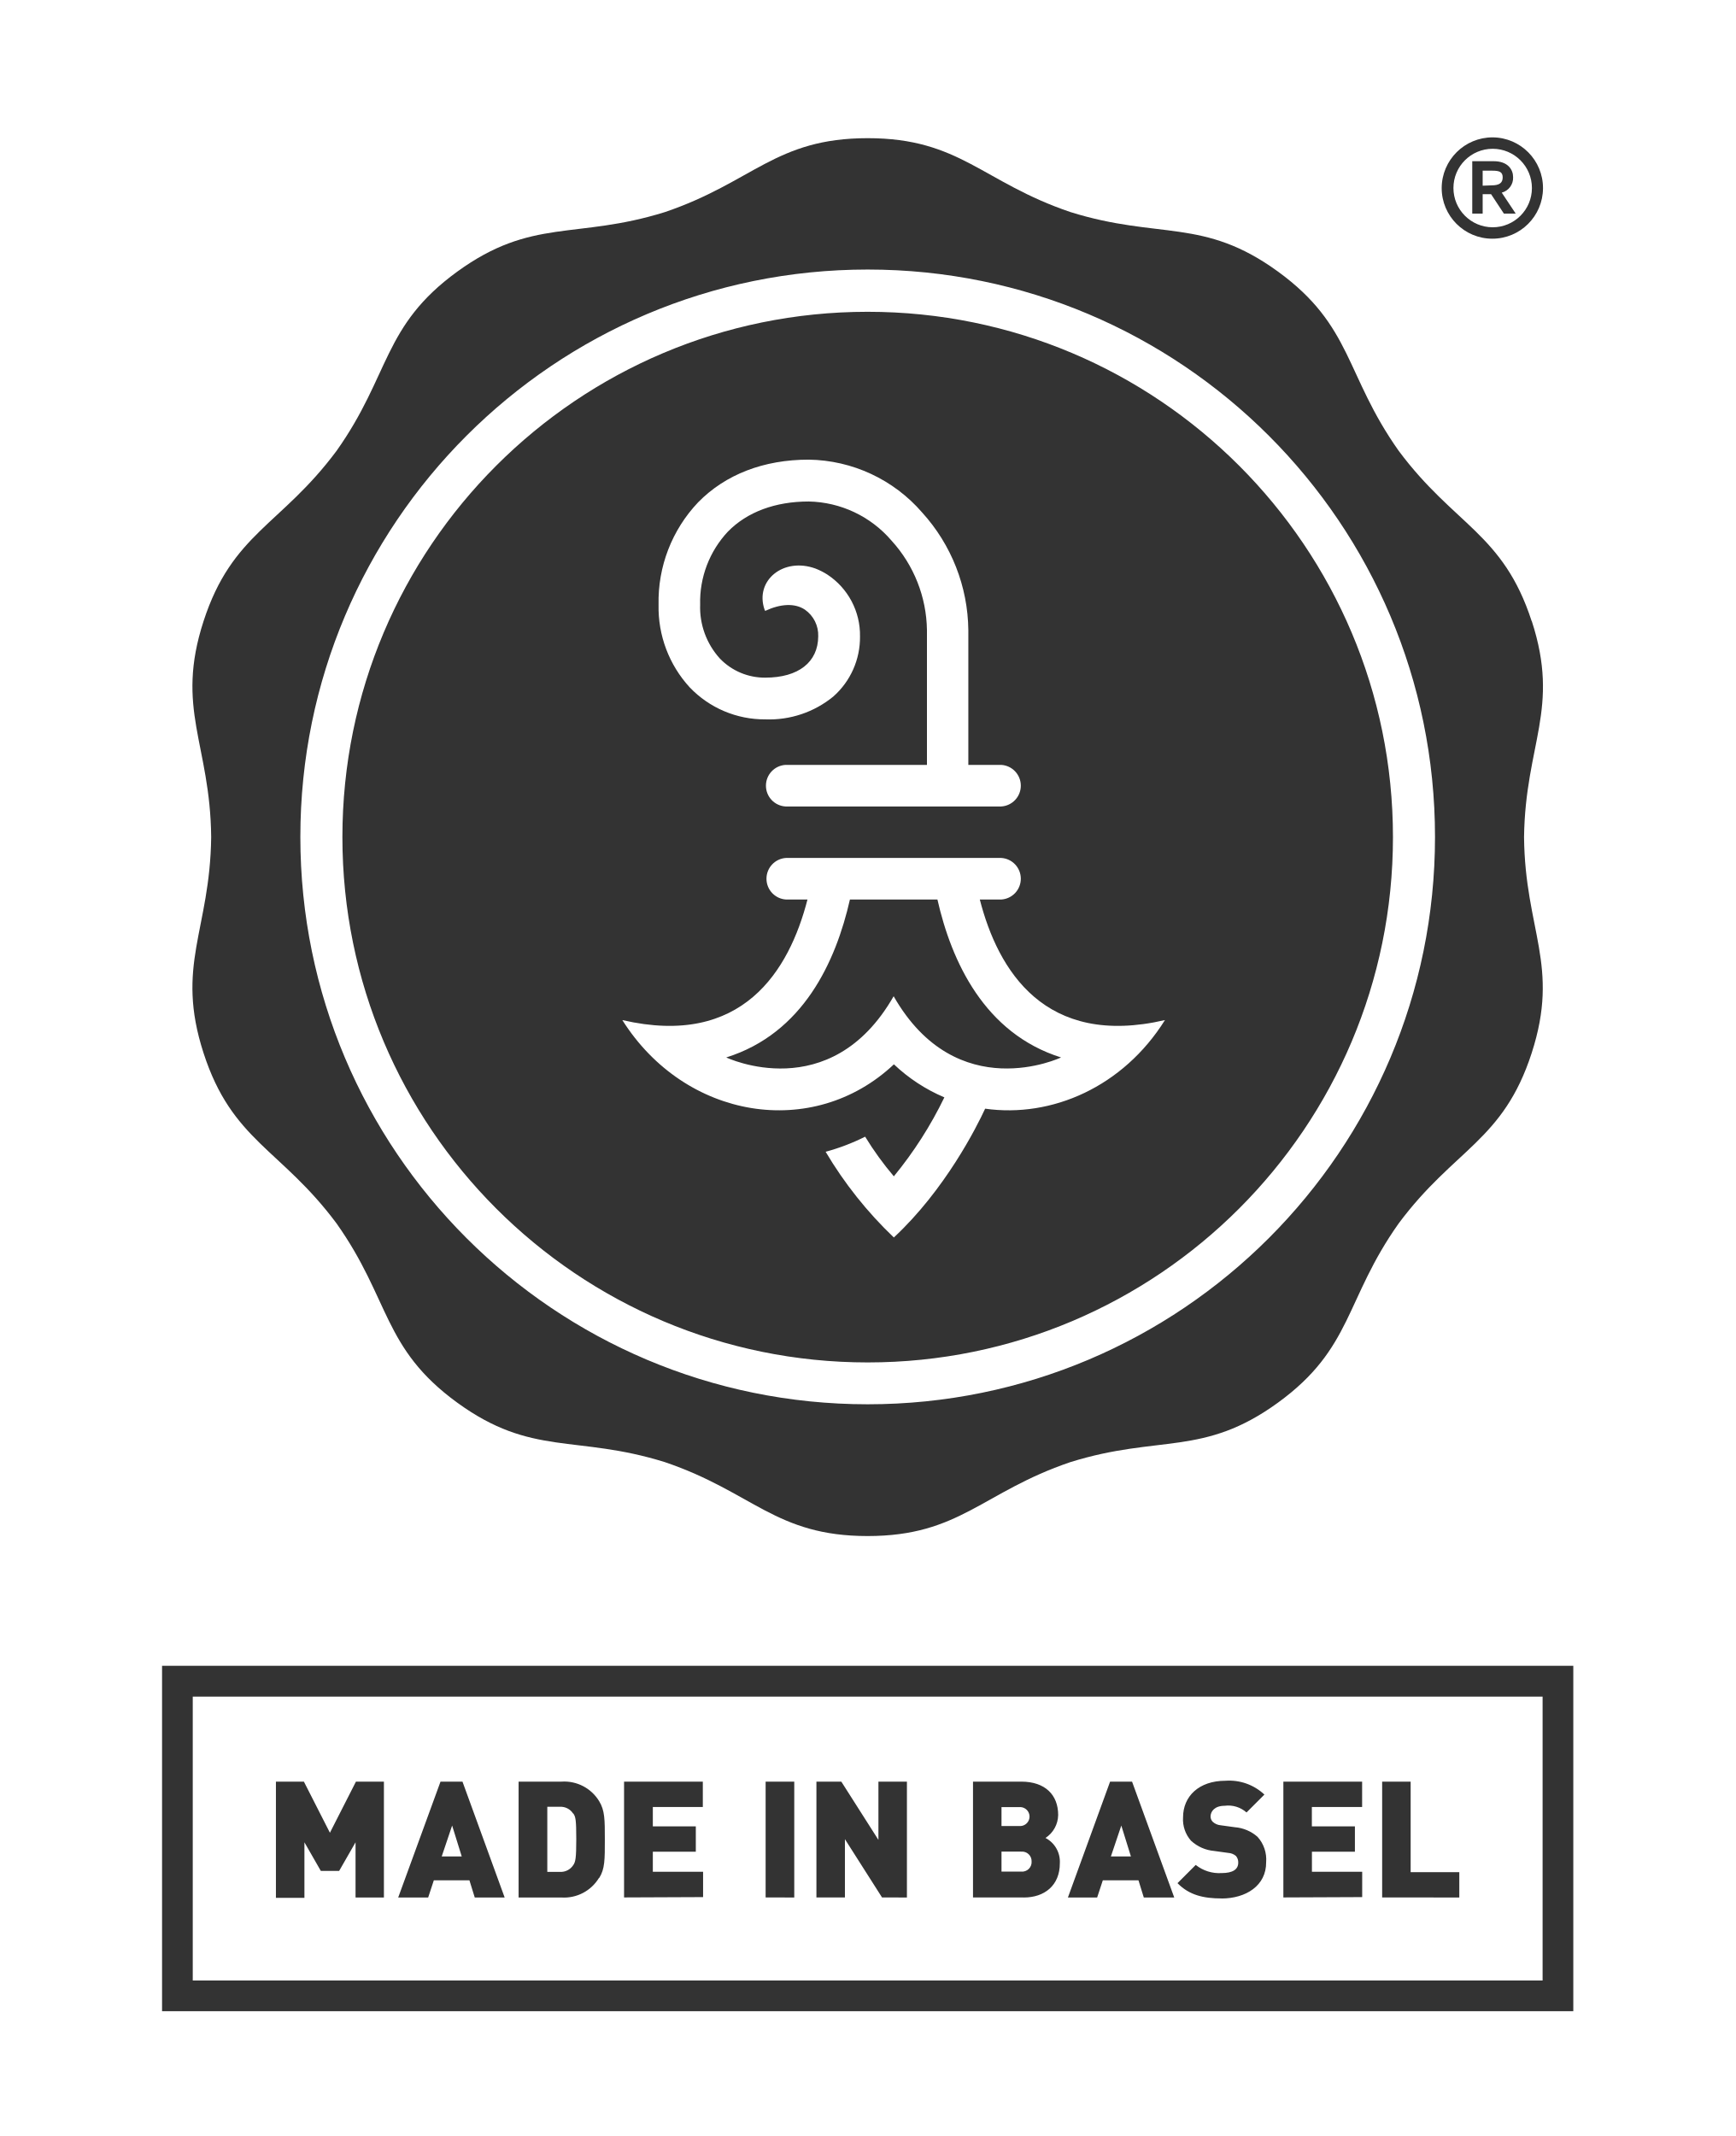
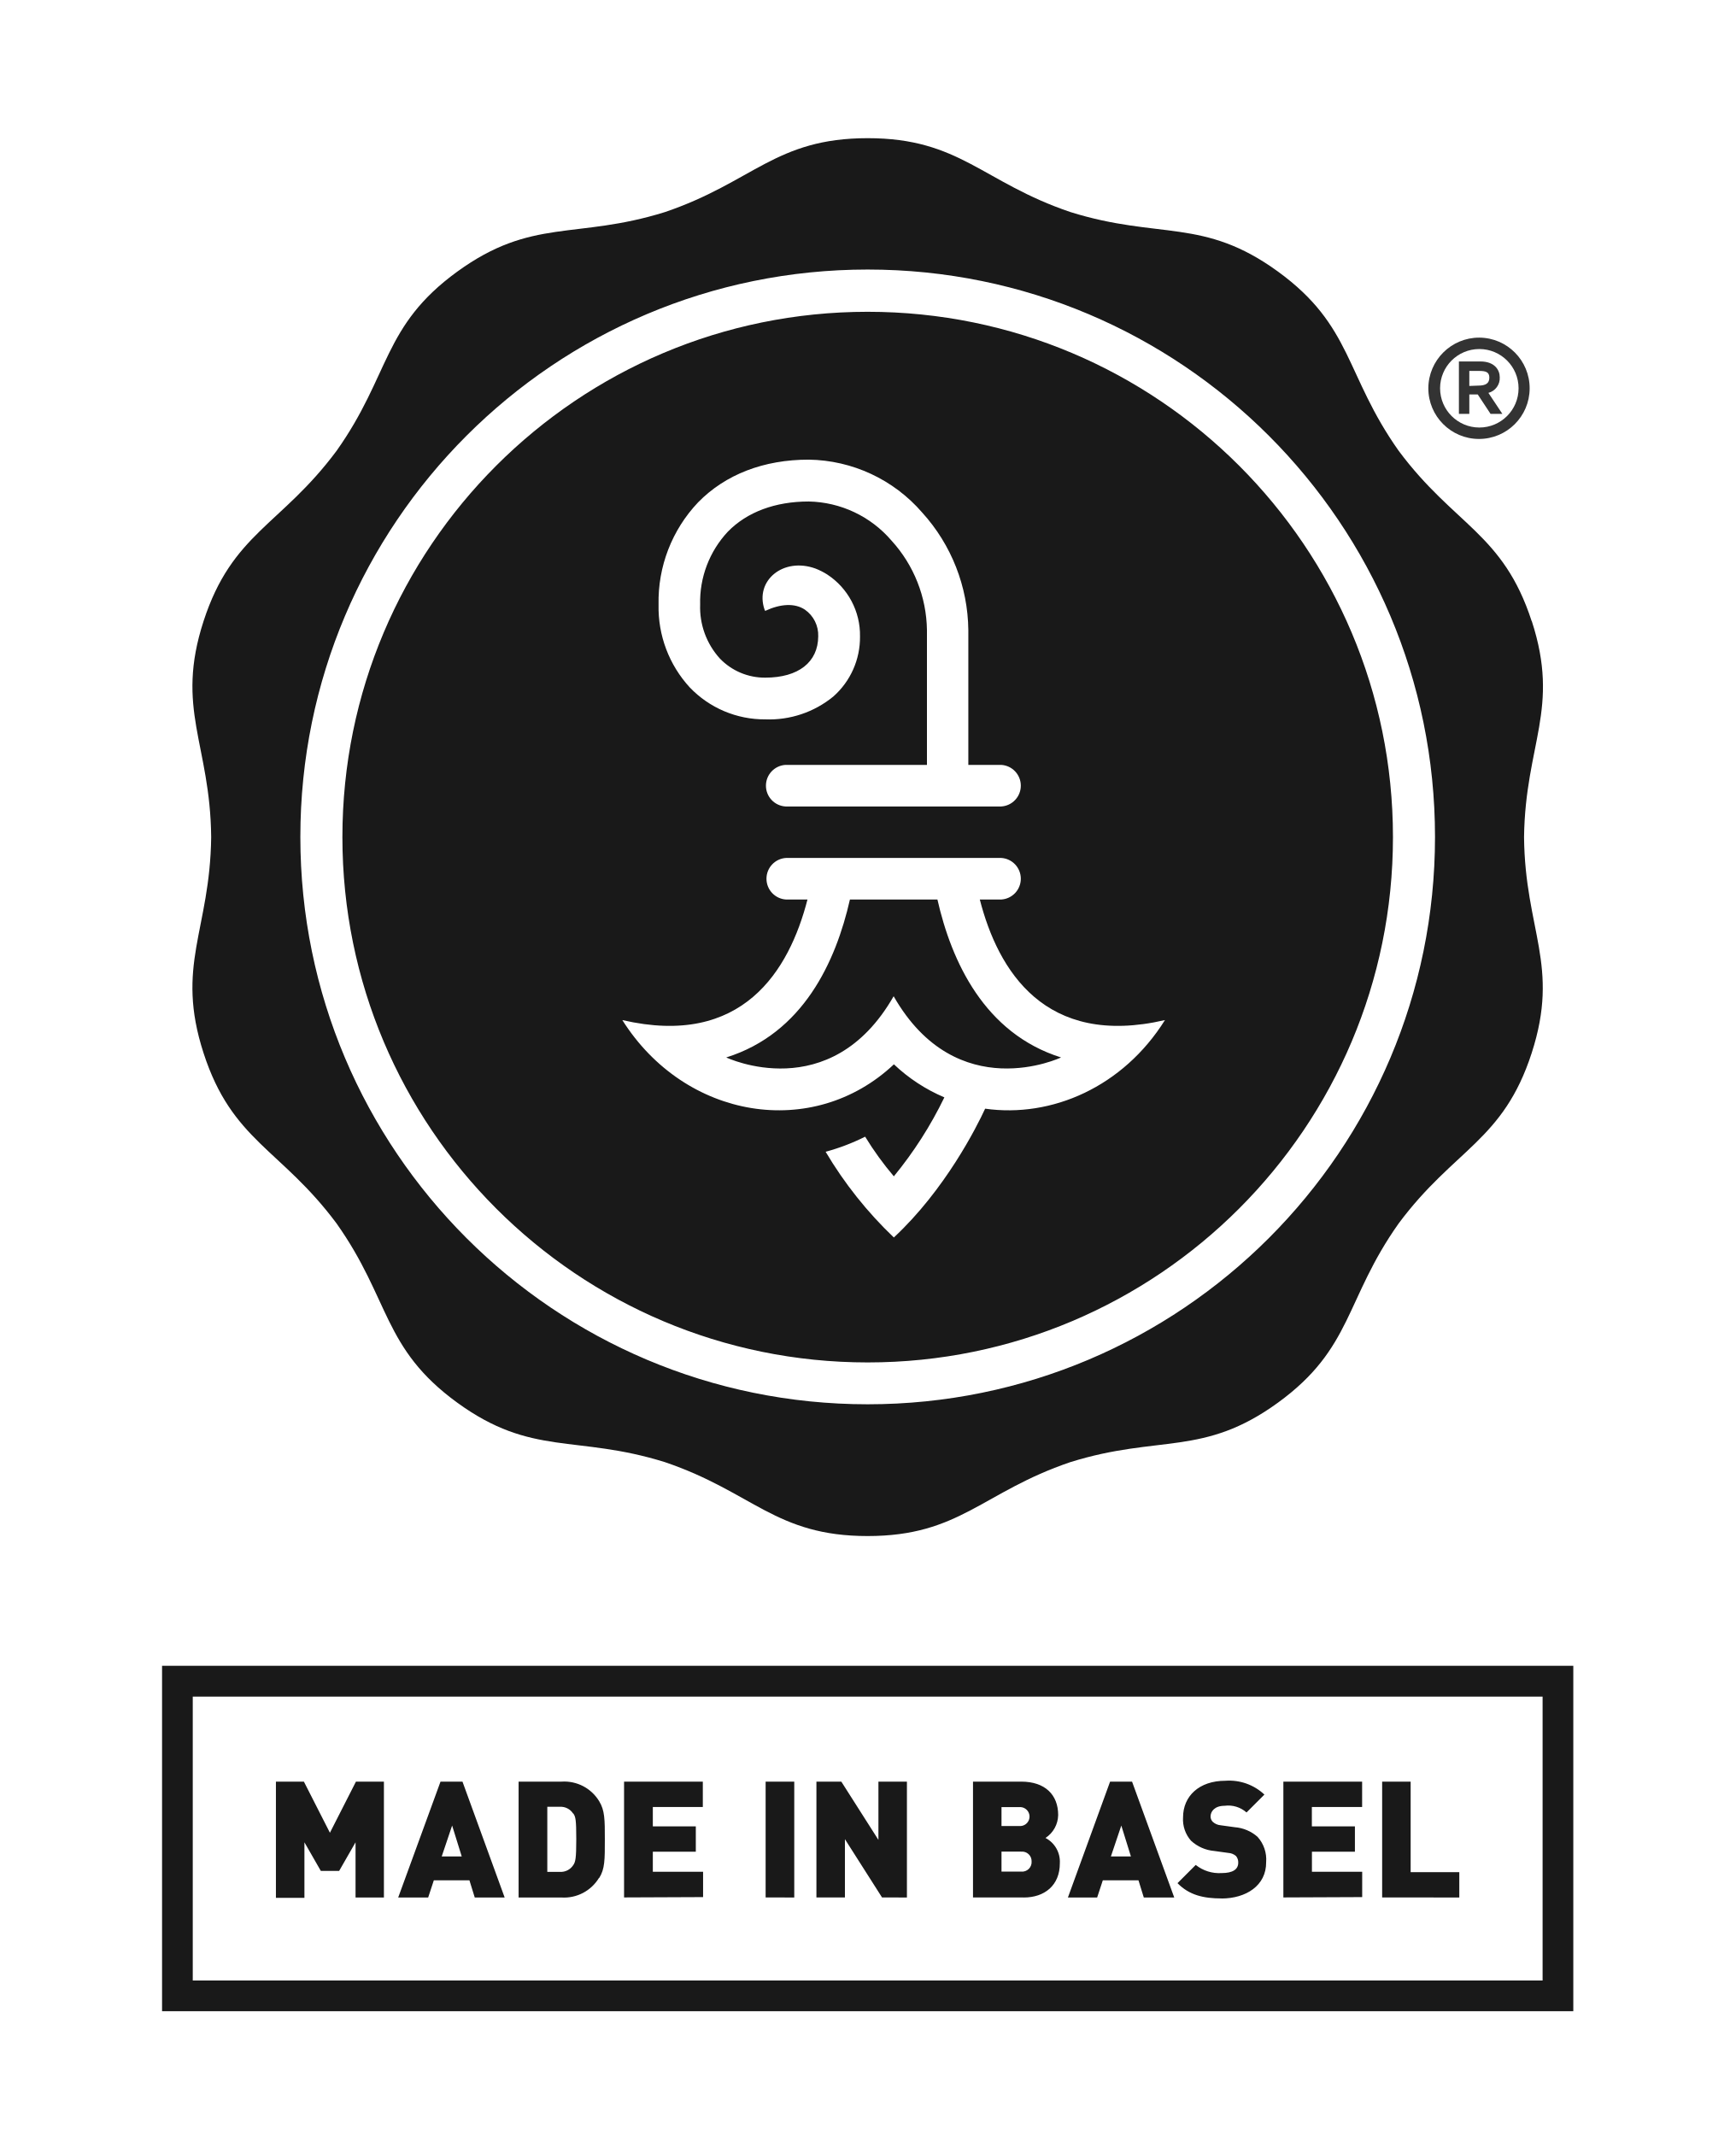
<svg xmlns="http://www.w3.org/2000/svg" id="Layer_1" data-name="Layer 1" viewBox="0 0 260 320">
  <defs>
-     <style>.cls-1{fill:#333;}</style>
+     <style>.cls-1{fill:#191919;}.cls-2{fill:#333;}</style>
  </defs>
  <path class="cls-1" d="M235.72,301.3H24.28V249.56H235.72ZM28.88,296.7H231.12V254.17H28.88Zm24.39-12.43V276l-2.46,4.29H48.07L45.61,276v8.32H41.34V266.91h4.19l3.9,7.66,3.9-7.66h4.19v17.36Zm17.86,0-.8-2.58H65l-.85,2.58H59.66L66,266.91h3.29l6.32,17.36Zm-3.39-10.78-1.56,4.63h3Zm22,7.85a6.12,6.12,0,0,1-5.63,2.93H77.7V266.91h6.44a6.12,6.12,0,0,1,5.63,2.93c.85,1.39.85,2.76.85,5.75S90.63,280,89.77,281.35Zm-3.88-9.66a2.22,2.22,0,0,0-2-1H82v9.75h1.88a2.22,2.22,0,0,0,2-1c.34-.49.46-1,.46-3.9S86.24,272.18,85.9,271.69Zm7.64,12.58V266.91h11.8v3.8H97.81v2.9h6.44v3.8H97.81v3h7.53v3.8Zm21.21,0V266.91H119v17.36Zm17.44,0-5.56-8.73v8.73h-4.27V266.91h3.73l5.56,8.73v-8.73h4.27v17.36Zm21.19,0h-7.56V266.91H153c3.61,0,5.54,2,5.54,5a4.18,4.18,0,0,1-1.9,3.44,4,4,0,0,1,2.15,3.78C158.8,282.47,156.48,284.27,153.39,284.27Zm-.63-13.53h-2.66v2.83h2.66a1.42,1.42,0,1,0,0-2.83Zm.22,6.66h-2.88v3H153a1.43,1.43,0,0,0,1.56-1.54A1.42,1.42,0,0,0,153,277.4Zm18.44,6.88-.8-2.58h-5.34l-.85,2.58H160l6.32-17.36h3.29l6.32,17.36ZM168,273.49l-1.56,4.63h3Zm15,10.92c-2.66,0-4.83-.49-6.58-2.29l2.73-2.73a5.65,5.65,0,0,0,3.88,1.22c1.68,0,2.49-.56,2.49-1.56a1.45,1.45,0,0,0-.34-1,1.94,1.94,0,0,0-1.15-.46l-2.1-.29a5.87,5.87,0,0,1-3.49-1.54,4.81,4.81,0,0,1-1.19-3.49c0-3.17,2.39-5.49,6.34-5.49a7.71,7.71,0,0,1,5.85,2.07l-2.68,2.68a4.12,4.12,0,0,0-3.29-1c-1.49,0-2.1.85-2.1,1.61a1.14,1.14,0,0,0,.34.8,2,2,0,0,0,1.19.51l2.1.29a5.84,5.84,0,0,1,3.41,1.44,5.06,5.06,0,0,1,1.29,3.8C189.73,282.49,186.68,284.42,183,284.42Zm9.28-.15V266.91h11.8v3.8h-7.53v2.9H203v3.8h-6.44v3h7.53v3.8Zm14.8,0V266.91h4.27v13.56h7.29v3.8ZM130,46.71a78.7,78.7,0,1,0,78.7,78.7A78.7,78.7,0,0,0,130,46.71ZM104.6,75.25c4.1-4.18,9.83-6.39,16.57-6.39a22.91,22.91,0,0,1,17,7.93,26.62,26.62,0,0,1,6.91,17.6l0,20.2H150a3.12,3.12,0,0,1,0,6.23h-32.3a3.12,3.12,0,0,1,0-6.23h21.18l0-20.2A20.32,20.32,0,0,0,133.58,81a16.76,16.76,0,0,0-12.41-5.87c-5,0-9.23,1.56-12.12,4.52a15.4,15.4,0,0,0-4.15,10.92,11.4,11.4,0,0,0,2.95,8.08,9.32,9.32,0,0,0,6.81,2.87c4.95,0,7.91-2.31,7.93-6.19a4.67,4.67,0,0,0-2-4c-1.51-1-3.63-.89-5.95.19l-.1-.22c-1.47-4.32,2.82-7.88,7.65-6.12a10.24,10.24,0,0,1,1.74.88,10.87,10.87,0,0,1,4.92,9.29,11.83,11.83,0,0,1-4,9,15.15,15.15,0,0,1-10.2,3.42,15.49,15.49,0,0,1-11.31-4.79,17.74,17.74,0,0,1-4.67-12.39A21.59,21.59,0,0,1,104.6,75.25Zm43,90.84c-1.26,2.73-6,12.16-13.68,19.3h0a60,60,0,0,1-10.22-12.84,31.63,31.63,0,0,0,5.92-2.26,47.13,47.13,0,0,0,4.3,5.94,59.28,59.28,0,0,0,7.57-11.83,25.38,25.38,0,0,1-7.56-4.95c-12.11,11.4-31.28,8.28-40.69-6.63,18,4.17,25-7.42,27.74-18.06h-3.2a3.12,3.12,0,0,1,0-6.23H150a3.12,3.12,0,0,1,0,6.23h-3.2c2.73,10.64,9.76,22.23,27.74,18.06C168.28,162.82,157.59,167.51,147.57,166.09Zm-7.12-31.33H127.34c-2.11,9.3-7,20.05-18.53,23.66,0,0,15.59,7.43,25.08-9.17h0c9.48,16.59,25.08,9.17,25.08,9.17C147.5,154.81,142.56,144.06,140.45,134.76Zm89-41.71c-4.28-13.17-11.58-14.31-19.92-25.51-8.07-11.4-6.89-18.71-18.08-26.85s-17.77-4.76-31.1-8.92C147.17,27.3,143.84,20.7,130,20.7S112.83,27.3,99.6,31.78c-13.33,4.15-19.9.78-31.1,8.92s-10,15.45-18.08,26.85C42.08,78.75,34.78,79.88,30.5,93.05s1,18.39,1.14,32.36c-.17,14-5.41,19.19-1.14,32.36s11.58,14.31,19.92,25.51c8.07,11.4,6.89,18.71,18.08,26.85s17.77,4.76,31.1,8.91c13.22,4.48,16.56,11.08,30.39,11.08s17.17-6.6,30.39-11.08c13.33-4.15,19.9-.77,31.1-8.91s10-15.45,18.08-26.85c8.34-11.2,15.65-12.34,19.92-25.51s-1-18.39-1.14-32.36C228.53,111.44,233.78,106.22,229.5,93.05ZM130,210.38a85,85,0,1,1,85-85A85,85,0,0,1,130,210.38Z" />
-   <path class="cls-1" d="M223.64,20.58A7.59,7.59,0,1,1,216,28.17,7.62,7.62,0,0,1,223.64,20.58Zm0,13.47a5.88,5.88,0,1,0-5.88-5.88A5.89,5.89,0,0,0,223.64,34.05ZM220.58,32V24.15h3.21c2.16,0,2.91,1.29,2.91,2.37A2.29,2.29,0,0,1,225,28.86L227.09,32h-1.77l-1.92-2.91h-1.26V32Zm2.88-4.23c1.17,0,1.68-.36,1.68-1.2s-.54-1-1.53-1h-1.47v2.25Z" />
+   <path class="cls-2" d="M221.64,50.58A7.59,7.59,0,1,1,214,58.17,7.62,7.62,0,0,1,221.64,50.58Zm0,13.47a5.88,5.88,0,1,0-5.88-5.88A5.89,5.89,0,0,0,221.64,64.05ZM218.58,62V54.15h3.21c2.16,0,2.91,1.29,2.91,2.37A2.29,2.29,0,0,1,223,58.86L225.09,62h-1.77l-1.92-2.91h-1.26V62Zm2.88-4.23c1.17,0,1.68-.36,1.68-1.2s-.54-1-1.53-1h-1.47v2.25Z" />
</svg>
